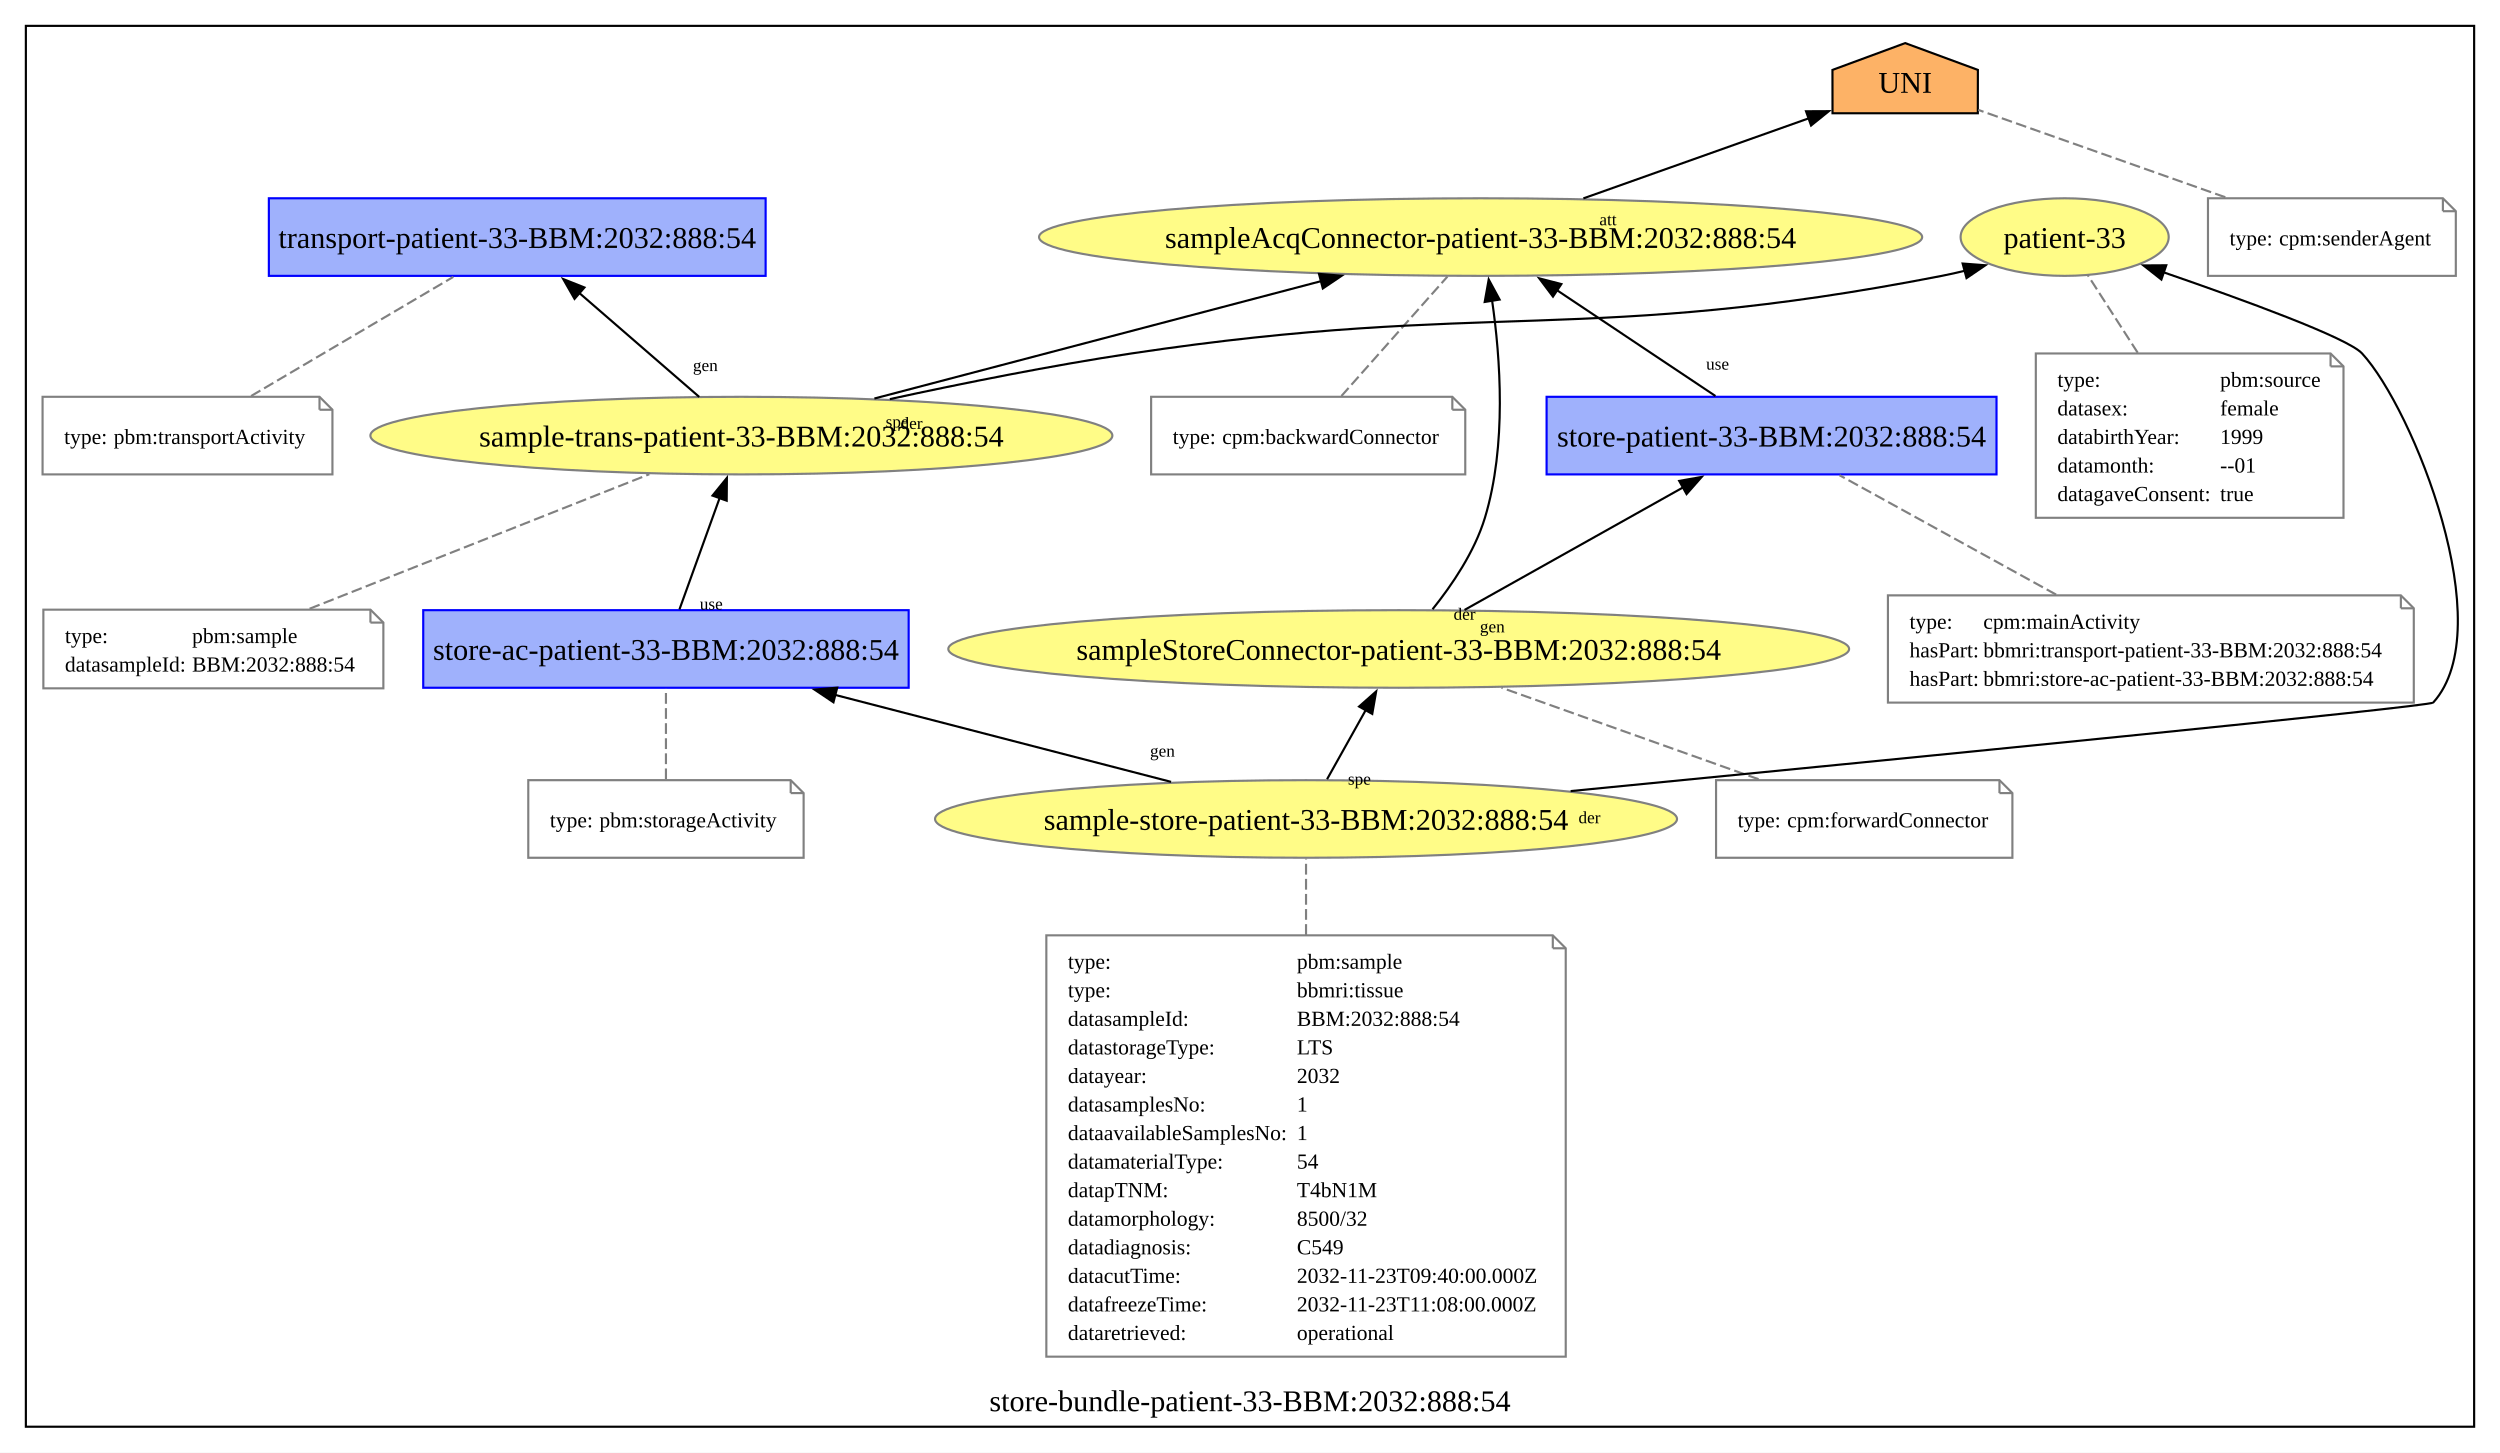
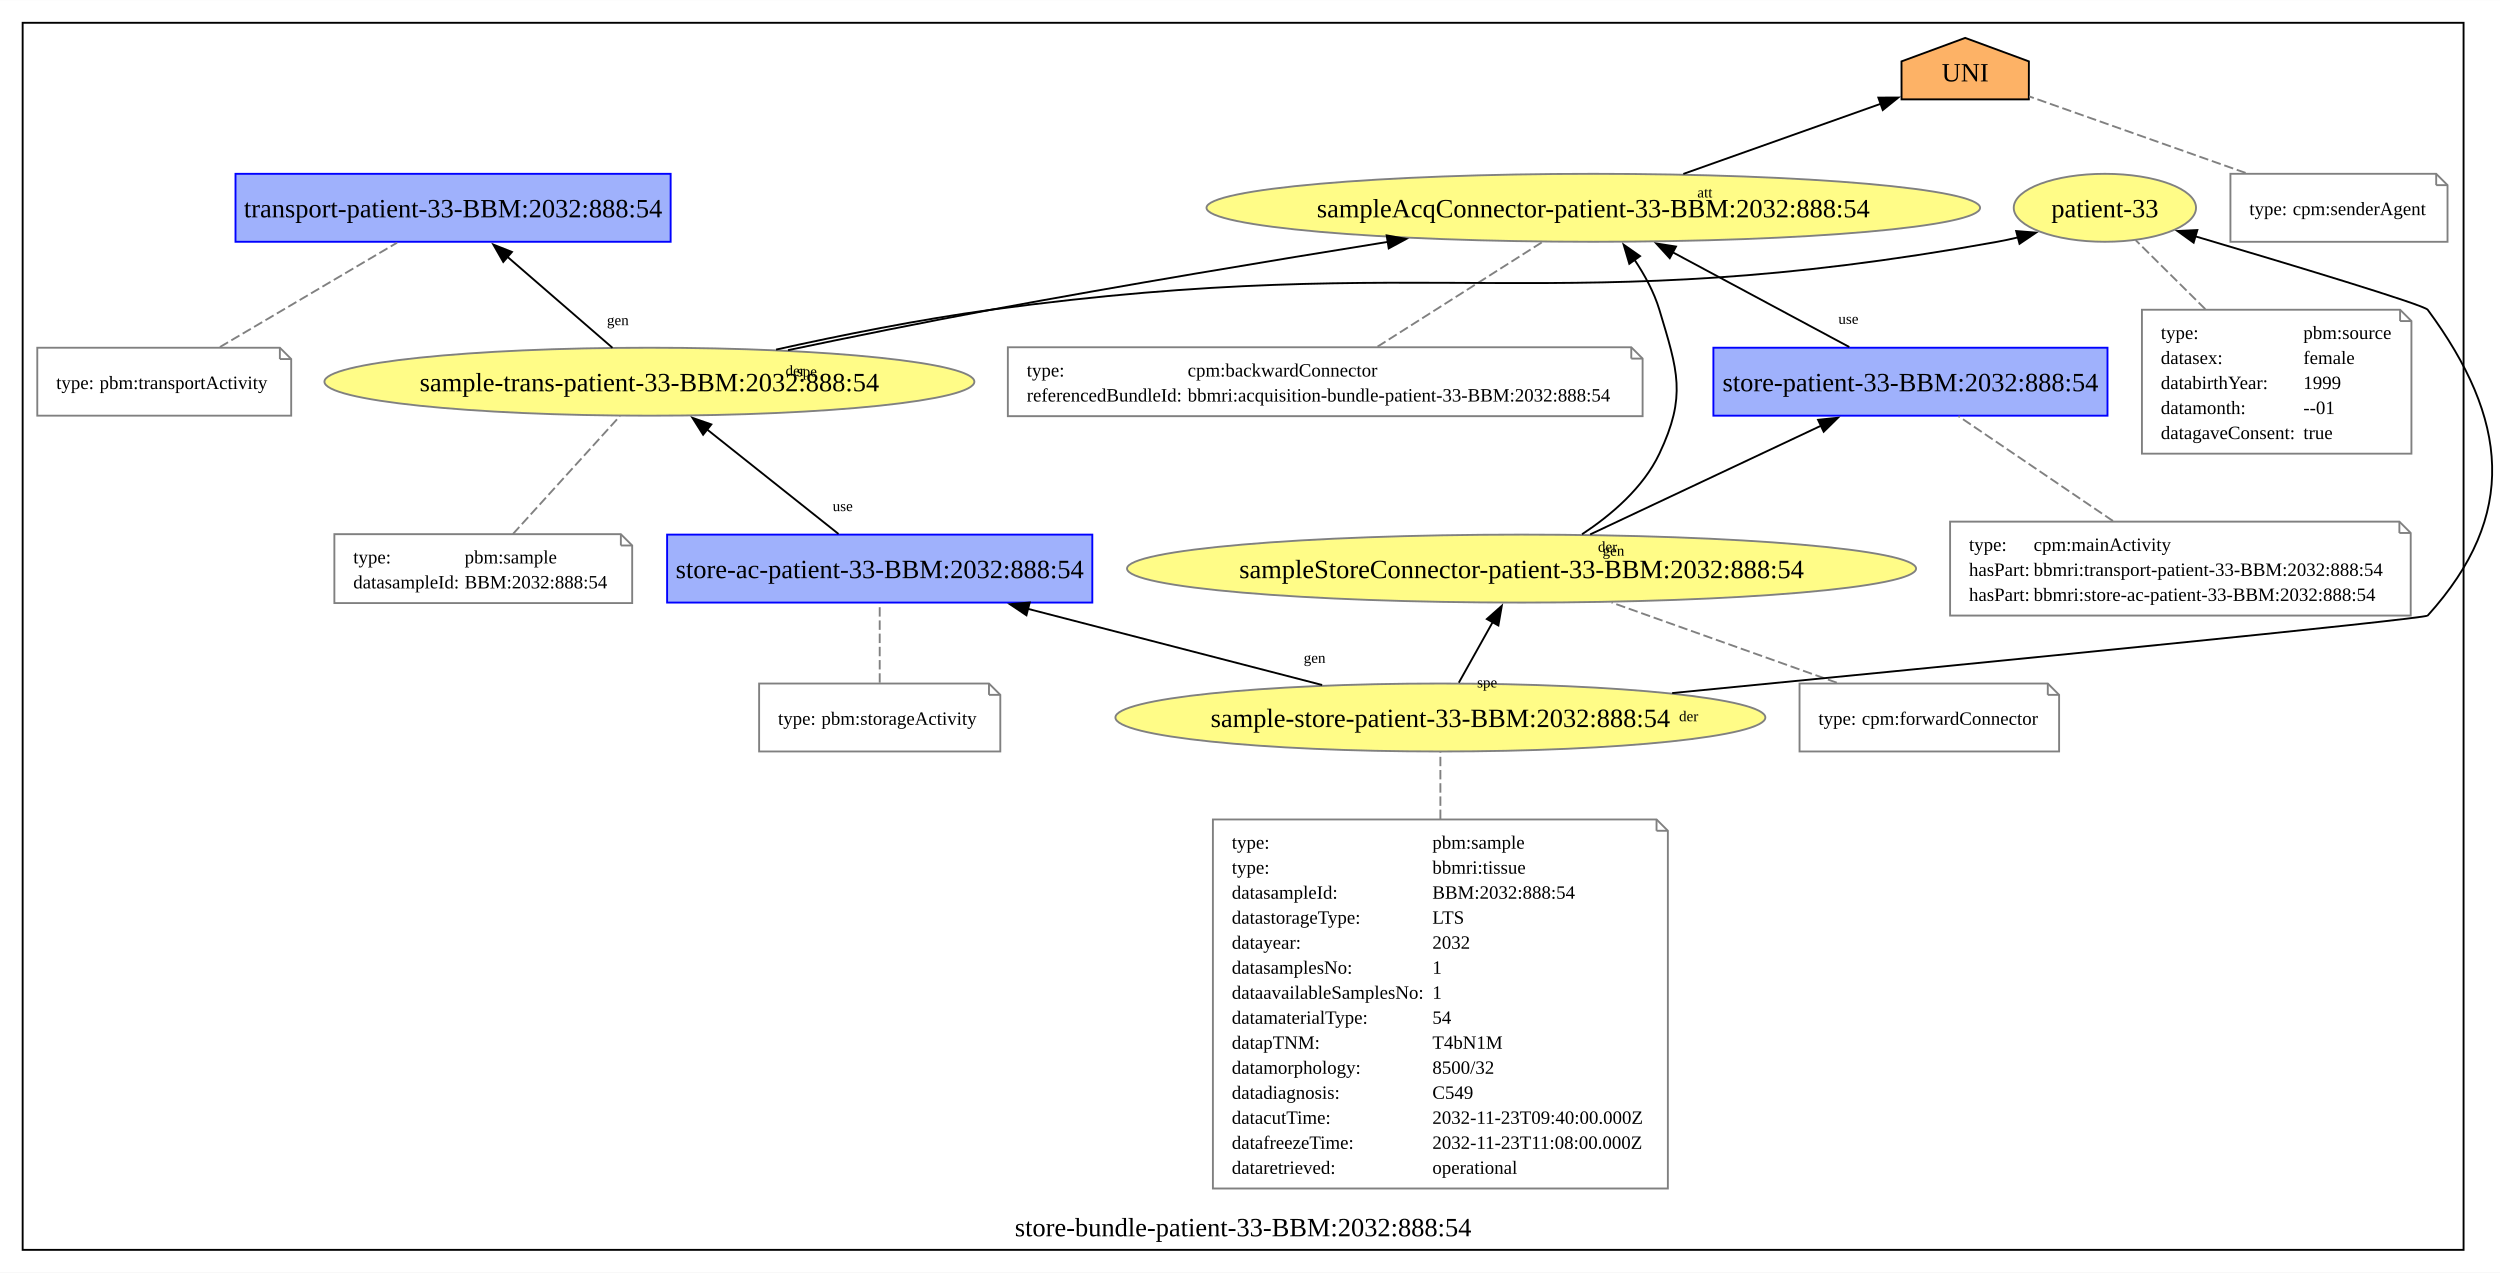
- <svg xmlns="http://www.w3.org/2000/svg" xmlns:xlink="http://www.w3.org/1999/xlink" width="1160pt" height="674pt" viewBox="0.00 0.00 1160.00 674.00">
+ <svg xmlns="http://www.w3.org/2000/svg" xmlns:xlink="http://www.w3.org/1999/xlink" width="1324pt" height="674pt" viewBox="0.00 0.00 1324.30 674.00">
  <g id="graph0" class="graph" transform="scale(1 1) rotate(0) translate(4 670)">
-     <polygon fill="white" stroke="none" points="-4,4 -4,-670 1156,-670 1156,4 -4,4" />
+     <polygon fill="white" stroke="none" points="-4,4 -4,-670 1320.3,-670 1320.3,4 -4,4" />
    <g id="clust1" class="cluster">
      <g id="a_clust1">
        <a xlink:href="http://www.bbmri.cz/schemas/biobank/datastore-bundle-patient-33-BBM:2032:888:54" xlink:title="store-bundle-patient-33-BBM:2032:888:54">
-           <polygon fill="none" stroke="black" points="8,-8 8,-658 1144,-658 1144,-8 8,-8" />
-           <text text-anchor="middle" x="576" y="-15.2" font-family="Times New Roman,serif" font-size="14.00">store-bundle-patient-33-BBM:2032:888:54</text>
+           <polygon fill="none" stroke="black" points="8,-8 8,-658 1301,-658 1301,-8 8,-8" />
+           <text text-anchor="middle" x="654.5" y="-15.2" font-family="Times New Roman,serif" font-size="14.00">store-bundle-patient-33-BBM:2032:888:54</text>
        </a>
      </g>
    </g>
    <g id="node1" class="node">
      <g id="a_node1">
        <a xlink:href="http://www.bbmri.cz/schemas/biobank/datastore-patient-33-BBM:2032:888:54" xlink:title="store-patient-33-BBM:2032:888:54">
-           <polygon fill="#9fb1fc" stroke="#0000ff" points="922.38,-485.88 713.62,-485.88 713.62,-449.88 922.38,-449.88 922.38,-485.88" />
-           <text text-anchor="middle" x="818" y="-462.82" font-family="Times New Roman,serif" font-size="14.00">store-patient-33-BBM:2032:888:54</text>
+           <polygon fill="#9fb1fc" stroke="#0000ff" points="1112.38,-485.88 903.62,-485.88 903.62,-449.88 1112.38,-449.88 1112.38,-485.88" />
+           <text text-anchor="middle" x="1008" y="-462.82" font-family="Times New Roman,serif" font-size="14.00">store-patient-33-BBM:2032:888:54</text>
        </a>
      </g>
    </g>
    <g id="node7" class="node">
      <g id="a_node7">
        <a xlink:href="http://www.bbmri.cz/schemas/biobank/datasampleAcqConnector-patient-33-BBM:2032:888:54" xlink:title="sampleAcqConnector-patient-33-BBM:2032:888:54">
-           <ellipse fill="#fffc87" stroke="#808080" cx="683" cy="-560" rx="204.89" ry="18" />
-           <text text-anchor="middle" x="683" y="-554.95" font-family="Times New Roman,serif" font-size="14.00">sampleAcqConnector-patient-33-BBM:2032:888:54</text>
+           <ellipse fill="#fffc87" stroke="#808080" cx="840" cy="-560" rx="204.89" ry="18" />
+           <text text-anchor="middle" x="840" y="-554.95" font-family="Times New Roman,serif" font-size="14.00">
+         sampleAcqConnector-patient-33-BBM:2032:888:54
+     </text>
        </a>
      </g>
    </g>
    <g id="edge10" class="edge">
-       <path fill="none" stroke="black" d="M791.97,-486.25C771.05,-500.22 741.46,-519.97 718.39,-535.37" />
-       <polygon fill="black" stroke="black" points="716.58,-532.37 710.21,-540.84 720.47,-538.19 716.58,-532.37" />
-       <text text-anchor="middle" x="792.95" y="-498.5" font-family="Times New Roman,serif" font-size="8.00">use</text>
+       <path fill="none" stroke="black" d="M975.61,-486.25C948.91,-500.57 910.86,-520.99 881.86,-536.55" />
+       <polygon fill="black" stroke="black" points="880.5,-533.3 873.34,-541.11 883.81,-539.47 880.5,-533.3" />
+       <text text-anchor="middle" x="975.14" y="-498.52" font-family="Times New Roman,serif" font-size="8.00">use</text>
    </g>
    <g id="node2" class="node">
-       <polygon fill="none" stroke="gray" points="1110,-393.75 872,-393.75 872,-344 1116,-344 1116,-387.75 1110,-393.75" />
-       <polyline fill="none" stroke="gray" points="1110,-393.75 1110,-387.75" />
-       <polyline fill="none" stroke="gray" points="1116,-387.75 1110,-387.75" />
-       <text text-anchor="start" x="882" y="-378.25" font-family="Times New Roman,serif" font-size="10.00">type:</text>
-       <text text-anchor="start" x="916.25" y="-378.25" font-family="Times New Roman,serif" font-size="10.00">cpm:mainActivity</text>
-       <text text-anchor="start" x="882" y="-365" font-family="Times New Roman,serif" font-size="10.00">hasPart:</text>
-       <text text-anchor="start" x="916.25" y="-365" font-family="Times New Roman,serif" font-size="10.00">bbmri:transport-patient-33-BBM:2032:888:54</text>
-       <text text-anchor="start" x="882" y="-351.75" font-family="Times New Roman,serif" font-size="10.00">hasPart:</text>
-       <text text-anchor="start" x="916.25" y="-351.75" font-family="Times New Roman,serif" font-size="10.00">bbmri:store-ac-patient-33-BBM:2032:888:54</text>
+       <polygon fill="none" stroke="gray" points="1267,-393.75 1029,-393.75 1029,-344 1273,-344 1273,-387.75 1267,-393.75" />
+       <polyline fill="none" stroke="gray" points="1267,-393.75 1267,-387.75" />
+       <polyline fill="none" stroke="gray" points="1273,-387.75 1267,-387.75" />
+       <text text-anchor="start" x="1039" y="-378.25" font-family="Times New Roman,serif" font-size="10.00">type:</text>
+       <text text-anchor="start" x="1073.25" y="-378.25" font-family="Times New Roman,serif" font-size="10.00">
+         cpm:mainActivity
+     </text>
+       <text text-anchor="start" x="1039" y="-365" font-family="Times New Roman,serif" font-size="10.00">hasPart:</text>
+       <text text-anchor="start" x="1073.25" y="-365" font-family="Times New Roman,serif" font-size="10.00">bbmri:transport-patient-33-BBM:2032:888:54</text>
+       <text text-anchor="start" x="1039" y="-351.75" font-family="Times New Roman,serif" font-size="10.00">hasPart:</text>
+       <text text-anchor="start" x="1073.25" y="-351.75" font-family="Times New Roman,serif" font-size="10.00">bbmri:store-ac-patient-33-BBM:2032:888:54</text>
    </g>
    <g id="edge1" class="edge">
-       <path fill="none" stroke="gray" stroke-dasharray="5,2" d="M950.04,-394.1C918.78,-411.33 877.54,-434.06 849.52,-449.5" />
+       <path fill="none" stroke="gray" stroke-dasharray="5,2" d="M1115.28,-394.1C1089.8,-411.39 1056.16,-434.21 1033.39,-449.65" />
    </g>
    <g id="node3" class="node">
      <g id="a_node3">
        <a xlink:href="http://www.bbmri.cz/schemas/biobank/datatransport-patient-33-BBM:2032:888:54" xlink:title="transport-patient-33-BBM:2032:888:54">
          <polygon fill="#9fb1fc" stroke="#0000ff" points="351.25,-578 120.75,-578 120.75,-542 351.25,-542 351.25,-578" />
          <text text-anchor="middle" x="236" y="-554.95" font-family="Times New Roman,serif" font-size="14.00">transport-patient-33-BBM:2032:888:54</text>
        </a>
      </g>
    </g>
    <g id="node4" class="node">
      <polygon fill="none" stroke="gray" points="144.25,-485.88 15.75,-485.88 15.75,-449.88 150.25,-449.88 150.25,-479.88 144.25,-485.88" />
      <polyline fill="none" stroke="gray" points="144.25,-485.88 144.25,-479.88" />
      <polyline fill="none" stroke="gray" points="150.25,-479.88 144.25,-479.88" />
      <text text-anchor="start" x="25.75" y="-464" font-family="Times New Roman,serif" font-size="10.00">type:</text>
      <text text-anchor="start" x="48.75" y="-464" font-family="Times New Roman,serif" font-size="10.00">pbm:transportActivity</text>
    </g>
    <g id="edge2" class="edge">
      <path fill="none" stroke="gray" stroke-dasharray="5,2" d="M112.5,-486.25C139.51,-502.16 179.27,-525.58 206.33,-541.52" />
    </g>
    <g id="node5" class="node">
      <g id="a_node5">
        <a xlink:href="http://www.bbmri.cz/schemas/biobank/datastore-ac-patient-33-BBM:2032:888:54" xlink:title="store-ac-patient-33-BBM:2032:888:54">
-           <polygon fill="#9fb1fc" stroke="#0000ff" points="417.62,-386.88 192.38,-386.88 192.38,-350.88 417.62,-350.88 417.62,-386.88" />
-           <text text-anchor="middle" x="305" y="-363.82" font-family="Times New Roman,serif" font-size="14.00">store-ac-patient-33-BBM:2032:888:54</text>
+           <polygon fill="#9fb1fc" stroke="#0000ff" points="574.62,-386.88 349.38,-386.88 349.38,-350.88 574.62,-350.88 574.62,-386.88" />
+           <text text-anchor="middle" x="462" y="-363.82" font-family="Times New Roman,serif" font-size="14.00">store-ac-patient-33-BBM:2032:888:54</text>
        </a>
      </g>
    </g>
    <g id="node11" class="node">
      <g id="a_node11">
        <a xlink:href="http://www.bbmri.cz/schemas/biobank/datasample-trans-patient-33-BBM:2032:888:54" xlink:title="sample-trans-patient-33-BBM:2032:888:54">
          <ellipse fill="#fffc87" stroke="#808080" cx="340" cy="-467.88" rx="172.14" ry="18" />
          <text text-anchor="middle" x="340" y="-462.82" font-family="Times New Roman,serif" font-size="14.00">sample-trans-patient-33-BBM:2032:888:54</text>
        </a>
      </g>
    </g>
    <g id="edge16" class="edge">
-       <path fill="none" stroke="black" d="M311.26,-387.22C316.43,-401.56 323.89,-422.21 329.9,-438.9" />
-       <polygon fill="black" stroke="black" points="326.6,-440.04 333.28,-448.26 333.18,-437.67 326.6,-440.04" />
-       <text text-anchor="middle" x="326.02" y="-387.14" font-family="Times New Roman,serif" font-size="8.00">use</text>
+       <path fill="none" stroke="black" d="M440.19,-387.22C420.76,-402.67 392.13,-425.43 370.44,-442.67" />
+       <polygon fill="black" stroke="black" points="368.46,-439.78 362.81,-448.74 372.81,-445.26 368.46,-439.78" />
+       <text text-anchor="middle" x="442.4" y="-399.33" font-family="Times New Roman,serif" font-size="8.00">use</text>
    </g>
    <g id="node6" class="node">
-       <polygon fill="none" stroke="gray" points="362.88,-308 241.12,-308 241.12,-272 368.88,-272 368.88,-302 362.88,-308" />
-       <polyline fill="none" stroke="gray" points="362.88,-308 362.88,-302" />
-       <polyline fill="none" stroke="gray" points="368.88,-302 362.88,-302" />
-       <text text-anchor="start" x="251.12" y="-286.12" font-family="Times New Roman,serif" font-size="10.00">type:</text>
-       <text text-anchor="start" x="274.12" y="-286.12" font-family="Times New Roman,serif" font-size="10.00">pbm:storageActivity</text>
+       <polygon fill="none" stroke="gray" points="519.88,-308 398.12,-308 398.12,-272 525.88,-272 525.88,-302 519.88,-308" />
+       <polyline fill="none" stroke="gray" points="519.88,-308 519.88,-302" />
+       <polyline fill="none" stroke="gray" points="525.88,-302 519.88,-302" />
+       <text text-anchor="start" x="408.12" y="-286.12" font-family="Times New Roman,serif" font-size="10.00">type:</text>
+       <text text-anchor="start" x="431.12" y="-286.12" font-family="Times New Roman,serif" font-size="10.00">
+         pbm:storageActivity
+     </text>
    </g>
    <g id="edge3" class="edge">
-       <path fill="none" stroke="gray" stroke-dasharray="5,2" d="M305,-308.44C305,-321.03 305,-337.93 305,-350.5" />
+       <path fill="none" stroke="gray" stroke-dasharray="5,2" d="M462,-308.44C462,-321.03 462,-337.93 462,-350.5" />
    </g>
    <g id="node17" class="node">
      <g id="a_node17">
        <a xlink:href="http://www.bbmri.cz/schemas/biobank/dataUNI" xlink:title="UNI">
-           <polygon fill="#fdb266" stroke="black" points="913.74,-637.56 880,-650 846.26,-637.56 846.29,-617.44 913.71,-617.44 913.74,-637.56" />
-           <text text-anchor="middle" x="880" y="-626.95" font-family="Times New Roman,serif" font-size="14.00">UNI</text>
+           <polygon fill="#fdb266" stroke="black" points="1070.74,-637.56 1037,-650 1003.26,-637.56 1003.29,-617.44 1070.71,-617.44 1070.74,-637.56" />
+           <text text-anchor="middle" x="1037" y="-626.95" font-family="Times New Roman,serif" font-size="14.00">UNI</text>
        </a>
      </g>
    </g>
    <g id="edge12" class="edge">
-       <path fill="none" stroke="black" d="M730.69,-577.95C762.57,-589.27 804.23,-604.08 835.45,-615.17" />
-       <polygon fill="black" stroke="black" points="834,-618.37 844.59,-618.42 836.34,-611.77 834,-618.37" />
-       <text text-anchor="middle" x="742.1" y="-565.49" font-family="Times New Roman,serif" font-size="8.00">att</text>
+       <path fill="none" stroke="black" d="M887.69,-577.95C919.57,-589.27 961.23,-604.08 992.45,-615.17" />
+       <polygon fill="black" stroke="black" points="991,-618.37 1001.59,-618.42 993.34,-611.77 991,-618.37" />
+       <text text-anchor="middle" x="899.1" y="-565.49" font-family="Times New Roman,serif" font-size="8.00">att</text>
    </g>
    <g id="node8" class="node">
-       <polygon fill="none" stroke="gray" points="669.88,-485.88 530.12,-485.88 530.12,-449.88 675.88,-449.88 675.88,-479.88 669.88,-485.88" />
-       <polyline fill="none" stroke="gray" points="669.88,-485.88 669.88,-479.88" />
-       <polyline fill="none" stroke="gray" points="675.88,-479.88 669.88,-479.88" />
-       <text text-anchor="start" x="540.12" y="-464" font-family="Times New Roman,serif" font-size="10.00">type:</text>
-       <text text-anchor="start" x="563.12" y="-464" font-family="Times New Roman,serif" font-size="10.00">cpm:backwardConnector</text>
+       <polygon fill="none" stroke="gray" points="860.12,-486.12 529.88,-486.12 529.88,-449.62 866.12,-449.62 866.12,-480.12 860.12,-486.12" />
+       <polyline fill="none" stroke="gray" points="860.12,-486.12 860.12,-480.12" />
+       <polyline fill="none" stroke="gray" points="866.12,-480.12 860.12,-480.12" />
+       <text text-anchor="start" x="539.88" y="-470.62" font-family="Times New Roman,serif" font-size="10.00">type:</text>
+       <text text-anchor="start" x="625.12" y="-470.62" font-family="Times New Roman,serif" font-size="10.00">
+         cpm:backwardConnector
+     </text>
+       <text text-anchor="start" x="539.88" y="-457.38" font-family="Times New Roman,serif" font-size="10.00">
+         referencedBundleId:
+     </text>
+       <text text-anchor="start" x="625.12" y="-457.38" font-family="Times New Roman,serif" font-size="10.00">
+         bbmri:acquisition-bundle-patient-33-BBM:2032:888:54
+     </text>
    </g>
    <g id="edge4" class="edge">
-       <path fill="none" stroke="gray" stroke-dasharray="5,2" d="M618.42,-486.25C632.59,-502.21 653.47,-525.73 667.62,-541.68" />
+       <path fill="none" stroke="gray" stroke-dasharray="5,2" d="M725.72,-486.47C750.9,-502.45 787.83,-525.89 812.84,-541.76" />
    </g>
    <g id="node9" class="node">
      <g id="a_node9">
        <a xlink:href="http://www.bbmri.cz/schemas/biobank/datasampleStoreConnector-patient-33-BBM:2032:888:54" xlink:title="sampleStoreConnector-patient-33-BBM:2032:888:54">
-           <ellipse fill="#fffc87" stroke="#808080" cx="645" cy="-368.88" rx="208.99" ry="18" />
-           <text text-anchor="middle" x="645" y="-363.82" font-family="Times New Roman,serif" font-size="14.00">sampleStoreConnector-patient-33-BBM:2032:888:54</text>
+           <ellipse fill="#fffc87" stroke="#808080" cx="802" cy="-368.88" rx="208.99" ry="18" />
+           <text text-anchor="middle" x="802" y="-363.82" font-family="Times New Roman,serif" font-size="14.00">
+         sampleStoreConnector-patient-33-BBM:2032:888:54
+     </text>
        </a>
      </g>
    </g>
    <g id="edge11" class="edge">
-       <path fill="none" stroke="black" d="M675.53,-386.99C703.8,-402.85 746.05,-426.54 777.21,-444" />
-       <polygon fill="black" stroke="black" points="775.15,-446.86 785.58,-448.7 778.57,-440.75 775.15,-446.86" />
-       <text text-anchor="middle" x="688.43" y="-376.61" font-family="Times New Roman,serif" font-size="8.00">gen</text>
+       <path fill="none" stroke="black" d="M838.35,-386.99C872.46,-403.05 923.64,-427.15 960.86,-444.68" />
+       <polygon fill="black" stroke="black" points="959.06,-447.7 969.6,-448.79 962.04,-441.37 959.06,-447.7" />
+       <text text-anchor="middle" x="850.67" y="-375.71" font-family="Times New Roman,serif" font-size="8.00">gen</text>
    </g>
    <g id="edge13" class="edge">
-       <path fill="none" stroke="black" d="M660.69,-387.29C669.73,-398.53 680.21,-413.96 685,-429.75 695.17,-463.27 692.19,-503.97 688.32,-530.63" />
-       <polygon fill="black" stroke="black" points="684.9,-529.89 686.76,-540.32 691.81,-531 684.9,-529.89" />
-       <text text-anchor="middle" x="675.54" y="-382.44" font-family="Times New Roman,serif" font-size="8.00">der</text>
+       <path fill="none" stroke="black" d="M834.03,-387.06C849.47,-397.23 866.45,-411.67 875,-429.75 889.49,-460.38 884.75,-473.54 875,-506 872.2,-515.31 867.18,-524.49 861.8,-532.53" />
+       <polygon fill="black" stroke="black" points="859.08,-530.32 856.07,-540.48 864.76,-534.41 859.08,-530.32" />
+       <text text-anchor="middle" x="847.55" y="-377.82" font-family="Times New Roman,serif" font-size="8.00">der</text>
    </g>
    <g id="node10" class="node">
-       <polygon fill="none" stroke="gray" points="923.75,-308 792.25,-308 792.25,-272 929.75,-272 929.75,-302 923.75,-308" />
-       <polyline fill="none" stroke="gray" points="923.75,-308 923.75,-302" />
-       <polyline fill="none" stroke="gray" points="929.75,-302 923.75,-302" />
-       <text text-anchor="start" x="802.25" y="-286.12" font-family="Times New Roman,serif" font-size="10.00">type:</text>
-       <text text-anchor="start" x="825.25" y="-286.12" font-family="Times New Roman,serif" font-size="10.00">cpm:forwardConnector</text>
+       <polygon fill="none" stroke="gray" points="1080.75,-308 949.25,-308 949.25,-272 1086.75,-272 1086.75,-302 1080.75,-308" />
+       <polyline fill="none" stroke="gray" points="1080.75,-308 1080.75,-302" />
+       <polyline fill="none" stroke="gray" points="1086.75,-302 1080.75,-302" />
+       <text text-anchor="start" x="959.25" y="-286.12" font-family="Times New Roman,serif" font-size="10.00">type:</text>
+       <text text-anchor="start" x="982.25" y="-286.12" font-family="Times New Roman,serif" font-size="10.00">
+         cpm:forwardConnector
+     </text>
    </g>
    <g id="edge5" class="edge">
-       <path fill="none" stroke="gray" stroke-dasharray="5,2" d="M811.99,-308.44C776.26,-321.16 728.12,-338.29 692.71,-350.9" />
+       <path fill="none" stroke="gray" stroke-dasharray="5,2" d="M968.99,-308.44C933.26,-321.16 885.12,-338.29 849.71,-350.9" />
    </g>
    <g id="edge15" class="edge">
      <path fill="none" stroke="black" d="M320.44,-485.83C304.66,-499.5 282.25,-518.92 264.48,-534.32" />
      <polygon fill="black" stroke="black" points="262.59,-531.32 257.33,-540.52 267.18,-536.61 262.59,-531.32" />
      <text text-anchor="middle" x="323.28" y="-497.83" font-family="Times New Roman,serif" font-size="8.00">gen</text>
    </g>
    <g id="edge14" class="edge">
-       <path fill="none" stroke="black" d="M401.72,-485.09C459.94,-500.39 547.29,-523.34 609.18,-539.6" />
-       <polygon fill="black" stroke="black" points="608.01,-542.92 618.57,-542.07 609.79,-536.15 608.01,-542.92" />
-       <text text-anchor="middle" x="412.27" y="-471.71" font-family="Times New Roman,serif" font-size="8.00">spe</text>
+       <path fill="none" stroke="black" d="M413.41,-484.59C446.27,-491.45 485.52,-499.42 521,-506 590.76,-518.95 669.39,-532.03 731.13,-541.95" />
+       <polygon fill="black" stroke="black" points="730.53,-545.4 740.96,-543.53 731.64,-538.49 730.53,-545.4" />
+       <text text-anchor="middle" x="423.4" y="-470.67" font-family="Times New Roman,serif" font-size="8.00">spe</text>
    </g>
    <g id="node15" class="node">
      <g id="a_node15">
        <a xlink:href="http://www.bbmri.cz/schemas/biobank/datapatient-33" xlink:title="patient-33">
-           <ellipse fill="#fffc87" stroke="#808080" cx="954" cy="-560" rx="48.28" ry="18" />
-           <text text-anchor="middle" x="954" y="-554.95" font-family="Times New Roman,serif" font-size="14.00">patient-33</text>
+           <ellipse fill="#fffc87" stroke="#808080" cx="1111" cy="-560" rx="48.28" ry="18" />
+           <text text-anchor="middle" x="1111" y="-554.95" font-family="Times New Roman,serif" font-size="14.00">
+         patient-33
+     </text>
        </a>
      </g>
    </g>
    <g id="edge19" class="edge">
-       <path fill="none" stroke="black" d="M408.88,-484.81C442.54,-492.13 483.73,-500.41 521,-506 687.02,-530.9 732.23,-509.86 897,-542 900.55,-542.69 904.19,-543.51 907.84,-544.41" />
-       <polygon fill="black" stroke="black" points="906.66,-547.72 917.23,-546.92 908.47,-540.96 906.66,-547.72" />
-       <text text-anchor="middle" x="418.95" y="-470.96" font-family="Times New Roman,serif" font-size="8.00">der</text>
+       <path fill="none" stroke="black" d="M407.1,-484.89C441.05,-492.41 483.02,-500.85 521,-506 756.27,-537.93 820.35,-499.81 1054,-542 1057.61,-542.65 1061.31,-543.45 1065.01,-544.34" />
+       <polygon fill="black" stroke="black" points="1064,-547.69 1074.56,-546.85 1065.78,-540.92 1064,-547.69" />
+       <text text-anchor="middle" x="417.21" y="-471.08" font-family="Times New Roman,serif" font-size="8.00">der</text>
    </g>
    <g id="node12" class="node">
-       <polygon fill="none" stroke="gray" points="167.88,-387.12 16.12,-387.12 16.12,-350.62 173.88,-350.62 173.88,-381.12 167.88,-387.12" />
-       <polyline fill="none" stroke="gray" points="167.88,-387.12 167.88,-381.12" />
-       <polyline fill="none" stroke="gray" points="173.88,-381.12 167.88,-381.12" />
-       <text text-anchor="start" x="26.12" y="-371.62" font-family="Times New Roman,serif" font-size="10.00">type:</text>
-       <text text-anchor="start" x="85.12" y="-371.62" font-family="Times New Roman,serif" font-size="10.00">pbm:sample</text>
-       <text text-anchor="start" x="26.12" y="-358.38" font-family="Times New Roman,serif" font-size="10.00">datasampleId:</text>
-       <text text-anchor="start" x="85.12" y="-358.38" font-family="Times New Roman,serif" font-size="10.00">BBM:2032:888:54</text>
+       <polygon fill="none" stroke="gray" points="324.88,-387.12 173.12,-387.12 173.12,-350.62 330.88,-350.62 330.88,-381.12 324.88,-387.12" />
+       <polyline fill="none" stroke="gray" points="324.88,-387.12 324.88,-381.12" />
+       <polyline fill="none" stroke="gray" points="330.88,-381.12 324.88,-381.12" />
+       <text text-anchor="start" x="183.12" y="-371.62" font-family="Times New Roman,serif" font-size="10.00">type:</text>
+       <text text-anchor="start" x="242.12" y="-371.62" font-family="Times New Roman,serif" font-size="10.00">pbm:sample
+     </text>
+       <text text-anchor="start" x="183.12" y="-358.38" font-family="Times New Roman,serif" font-size="10.00">
+         datasampleId:
+     </text>
+       <text text-anchor="start" x="242.12" y="-358.38" font-family="Times New Roman,serif" font-size="10.00">
+         BBM:2032:888:54
+     </text>
    </g>
    <g id="edge6" class="edge">
-       <path fill="none" stroke="gray" stroke-dasharray="5,2" d="M139.65,-387.55C184.51,-405.31 253.14,-432.49 297.3,-449.97" />
+       <path fill="none" stroke="gray" stroke-dasharray="5,2" d="M267.73,-387.22C283.75,-404.87 308.44,-432.08 324.4,-449.68" />
    </g>
    <g id="node13" class="node">
      <g id="a_node13">
        <a xlink:href="http://www.bbmri.cz/schemas/biobank/datasample-store-patient-33-BBM:2032:888:54" xlink:title="sample-store-patient-33-BBM:2032:888:54">
-           <ellipse fill="#fffc87" stroke="#808080" cx="602" cy="-290" rx="172.14" ry="18" />
-           <text text-anchor="middle" x="602" y="-284.95" font-family="Times New Roman,serif" font-size="14.00">sample-store-patient-33-BBM:2032:888:54</text>
+           <ellipse fill="#fffc87" stroke="#808080" cx="759" cy="-290" rx="172.14" ry="18" />
+           <text text-anchor="middle" x="759" y="-284.95" font-family="Times New Roman,serif" font-size="14.00">sample-store-patient-33-BBM:2032:888:54</text>
        </a>
      </g>
    </g>
    <g id="edge17" class="edge">
-       <path fill="none" stroke="black" d="M539.38,-307.21C493.98,-318.96 432.28,-334.93 383.58,-347.54" />
-       <polygon fill="black" stroke="black" points="382.72,-344.14 373.91,-350.04 384.47,-350.92 382.72,-344.14" />
-       <text text-anchor="middle" x="535.37" y="-318.94" font-family="Times New Roman,serif" font-size="8.00">gen</text>
+       <path fill="none" stroke="black" d="M696.38,-307.21C650.98,-318.96 589.28,-334.93 540.58,-347.54" />
+       <polygon fill="black" stroke="black" points="539.72,-344.14 530.91,-350.04 541.47,-350.92 539.72,-344.14" />
+       <text text-anchor="middle" x="692.37" y="-318.94" font-family="Times New Roman,serif" font-size="8.00">gen</text>
    </g>
    <g id="edge18" class="edge">
-       <path fill="none" stroke="black" d="M611.76,-308.44C617.09,-317.98 623.81,-330 629.82,-340.73" />
-       <polygon fill="black" stroke="black" points="626.61,-342.16 634.54,-349.18 632.72,-338.74 626.61,-342.16" />
-       <text text-anchor="middle" x="626.76" y="-305.92" font-family="Times New Roman,serif" font-size="8.00">spe</text>
+       <path fill="none" stroke="black" d="M768.76,-308.44C774.09,-317.98 780.81,-330 786.82,-340.73" />
+       <polygon fill="black" stroke="black" points="783.61,-342.16 791.54,-349.18 789.72,-338.74 783.61,-342.16" />
+       <text text-anchor="middle" x="783.76" y="-305.92" font-family="Times New Roman,serif" font-size="8.00">spe</text>
    </g>
    <g id="edge20" class="edge">
-       <path fill="none" stroke="black" d="M724.78,-302.94C878.85,-317.99 1123.32,-342.15 1125,-344 1156.42,-378.77 1115.66,-480.35 1092,-506 1085.35,-513.21 1037.41,-530.72 999.88,-543.65" />
-       <polygon fill="black" stroke="black" points="998.88,-540.29 990.55,-546.84 1001.15,-546.91 998.88,-540.29" />
-       <text text-anchor="middle" x="733.51" y="-288.02" font-family="Times New Roman,serif" font-size="8.00">der</text>
+       <path fill="none" stroke="black" d="M881.78,-302.94C1035.85,-317.99 1280.32,-342.15 1282,-344 1330.28,-397.42 1324.72,-448.04 1282,-506 1280.09,-508.6 1208.8,-530.1 1158.88,-544.9" />
+       <polygon fill="black" stroke="black" points="1158.01,-541.51 1149.41,-547.71 1159.99,-548.22 1158.01,-541.51" />
+       <text text-anchor="middle" x="890.51" y="-288.02" font-family="Times New Roman,serif" font-size="8.00">der</text>
    </g>
    <g id="node14" class="node">
-       <polygon fill="none" stroke="gray" points="716.5,-236 481.5,-236 481.5,-40.5 722.5,-40.5 722.5,-230 716.5,-236" />
-       <polyline fill="none" stroke="gray" points="716.5,-236 716.5,-230" />
-       <polyline fill="none" stroke="gray" points="722.5,-230 716.5,-230" />
-       <text text-anchor="start" x="491.5" y="-220.5" font-family="Times New Roman,serif" font-size="10.00">type:</text>
-       <text text-anchor="start" x="597.75" y="-220.5" font-family="Times New Roman,serif" font-size="10.00">pbm:sample</text>
-       <text text-anchor="start" x="491.5" y="-207.25" font-family="Times New Roman,serif" font-size="10.00">type:</text>
-       <text text-anchor="start" x="597.75" y="-207.25" font-family="Times New Roman,serif" font-size="10.00">bbmri:tissue</text>
-       <text text-anchor="start" x="491.5" y="-194" font-family="Times New Roman,serif" font-size="10.00">datasampleId:</text>
-       <text text-anchor="start" x="597.75" y="-194" font-family="Times New Roman,serif" font-size="10.00">BBM:2032:888:54</text>
-       <text text-anchor="start" x="491.5" y="-180.75" font-family="Times New Roman,serif" font-size="10.00">datastorageType:</text>
-       <text text-anchor="start" x="597.75" y="-180.75" font-family="Times New Roman,serif" font-size="10.00">LTS</text>
-       <text text-anchor="start" x="491.5" y="-167.5" font-family="Times New Roman,serif" font-size="10.00">datayear:</text>
-       <text text-anchor="start" x="597.75" y="-167.5" font-family="Times New Roman,serif" font-size="10.00">2032</text>
-       <text text-anchor="start" x="491.5" y="-154.25" font-family="Times New Roman,serif" font-size="10.00">datasamplesNo:</text>
-       <text text-anchor="start" x="597.75" y="-154.25" font-family="Times New Roman,serif" font-size="10.00">1</text>
-       <text text-anchor="start" x="491.5" y="-141" font-family="Times New Roman,serif" font-size="10.00">dataavailableSamplesNo:</text>
-       <text text-anchor="start" x="597.75" y="-141" font-family="Times New Roman,serif" font-size="10.00">1</text>
-       <text text-anchor="start" x="491.5" y="-127.75" font-family="Times New Roman,serif" font-size="10.00">datamaterialType:</text>
-       <text text-anchor="start" x="597.75" y="-127.75" font-family="Times New Roman,serif" font-size="10.00">54</text>
-       <text text-anchor="start" x="491.5" y="-114.5" font-family="Times New Roman,serif" font-size="10.00">datapTNM:</text>
-       <text text-anchor="start" x="597.75" y="-114.5" font-family="Times New Roman,serif" font-size="10.00">T4bN1M</text>
-       <text text-anchor="start" x="491.5" y="-101.25" font-family="Times New Roman,serif" font-size="10.00">datamorphology:</text>
-       <text text-anchor="start" x="597.75" y="-101.25" font-family="Times New Roman,serif" font-size="10.00">8500/32</text>
-       <text text-anchor="start" x="491.5" y="-88" font-family="Times New Roman,serif" font-size="10.00">datadiagnosis:</text>
-       <text text-anchor="start" x="597.75" y="-88" font-family="Times New Roman,serif" font-size="10.00">C549</text>
-       <text text-anchor="start" x="491.5" y="-74.75" font-family="Times New Roman,serif" font-size="10.00">datacutTime:</text>
-       <text text-anchor="start" x="597.75" y="-74.75" font-family="Times New Roman,serif" font-size="10.00">2032-11-23T09:40:00.000Z</text>
-       <text text-anchor="start" x="491.5" y="-61.5" font-family="Times New Roman,serif" font-size="10.00">datafreezeTime:</text>
-       <text text-anchor="start" x="597.75" y="-61.5" font-family="Times New Roman,serif" font-size="10.00">2032-11-23T11:08:00.000Z</text>
-       <text text-anchor="start" x="491.5" y="-48.25" font-family="Times New Roman,serif" font-size="10.00">dataretrieved:</text>
-       <text text-anchor="start" x="597.75" y="-48.25" font-family="Times New Roman,serif" font-size="10.00">operational</text>
+       <polygon fill="none" stroke="gray" points="873.5,-236 638.5,-236 638.5,-40.5 879.5,-40.5 879.5,-230 873.5,-236" />
+       <polyline fill="none" stroke="gray" points="873.5,-236 873.5,-230" />
+       <polyline fill="none" stroke="gray" points="879.5,-230 873.5,-230" />
+       <text text-anchor="start" x="648.5" y="-220.5" font-family="Times New Roman,serif" font-size="10.00">type:</text>
+       <text text-anchor="start" x="754.75" y="-220.5" font-family="Times New Roman,serif" font-size="10.00">pbm:sample
+     </text>
+       <text text-anchor="start" x="648.5" y="-207.25" font-family="Times New Roman,serif" font-size="10.00">type:</text>
+       <text text-anchor="start" x="754.75" y="-207.25" font-family="Times New Roman,serif" font-size="10.00">
+         bbmri:tissue
+     </text>
+       <text text-anchor="start" x="648.5" y="-194" font-family="Times New Roman,serif" font-size="10.00">datasampleId:
+     </text>
+       <text text-anchor="start" x="754.75" y="-194" font-family="Times New Roman,serif" font-size="10.00">
+         BBM:2032:888:54
+     </text>
+       <text text-anchor="start" x="648.5" y="-180.75" font-family="Times New Roman,serif" font-size="10.00">
+         datastorageType:
+     </text>
+       <text text-anchor="start" x="754.75" y="-180.75" font-family="Times New Roman,serif" font-size="10.00">LTS</text>
+       <text text-anchor="start" x="648.5" y="-167.5" font-family="Times New Roman,serif" font-size="10.00">datayear:
+     </text>
+       <text text-anchor="start" x="754.75" y="-167.5" font-family="Times New Roman,serif" font-size="10.00">2032</text>
+       <text text-anchor="start" x="648.5" y="-154.25" font-family="Times New Roman,serif" font-size="10.00">
+         datasamplesNo:
+     </text>
+       <text text-anchor="start" x="754.75" y="-154.25" font-family="Times New Roman,serif" font-size="10.00">1</text>
+       <text text-anchor="start" x="648.5" y="-141" font-family="Times New Roman,serif" font-size="10.00">
+         dataavailableSamplesNo:
+     </text>
+       <text text-anchor="start" x="754.75" y="-141" font-family="Times New Roman,serif" font-size="10.00">1</text>
+       <text text-anchor="start" x="648.5" y="-127.75" font-family="Times New Roman,serif" font-size="10.00">
+         datamaterialType:
+     </text>
+       <text text-anchor="start" x="754.75" y="-127.75" font-family="Times New Roman,serif" font-size="10.00">54</text>
+       <text text-anchor="start" x="648.5" y="-114.5" font-family="Times New Roman,serif" font-size="10.00">datapTNM:
+     </text>
+       <text text-anchor="start" x="754.75" y="-114.5" font-family="Times New Roman,serif" font-size="10.00">T4bN1M</text>
+       <text text-anchor="start" x="648.5" y="-101.25" font-family="Times New Roman,serif" font-size="10.00">
+         datamorphology:
+     </text>
+       <text text-anchor="start" x="754.75" y="-101.25" font-family="Times New Roman,serif" font-size="10.00">8500/32
+     </text>
+       <text text-anchor="start" x="648.5" y="-88" font-family="Times New Roman,serif" font-size="10.00">datadiagnosis:
+     </text>
+       <text text-anchor="start" x="754.75" y="-88" font-family="Times New Roman,serif" font-size="10.00">C549</text>
+       <text text-anchor="start" x="648.5" y="-74.75" font-family="Times New Roman,serif" font-size="10.00">datacutTime:
+     </text>
+       <text text-anchor="start" x="754.75" y="-74.75" font-family="Times New Roman,serif" font-size="10.00">2032-11-23T09:40:00.000Z</text>
+       <text text-anchor="start" x="648.5" y="-61.5" font-family="Times New Roman,serif" font-size="10.00">
+         datafreezeTime:
+     </text>
+       <text text-anchor="start" x="754.75" y="-61.5" font-family="Times New Roman,serif" font-size="10.00">2032-11-23T11:08:00.000Z</text>
+       <text text-anchor="start" x="648.5" y="-48.25" font-family="Times New Roman,serif" font-size="10.00">
+         dataretrieved:
+     </text>
+       <text text-anchor="start" x="754.75" y="-48.25" font-family="Times New Roman,serif" font-size="10.00">operational
+     </text>
    </g>
    <g id="edge7" class="edge">
-       <path fill="none" stroke="gray" stroke-dasharray="5,2" d="M602,-236.2C602,-249.7 602,-262.14 602,-271.56" />
+       <path fill="none" stroke="gray" stroke-dasharray="5,2" d="M759,-236.2C759,-249.7 759,-262.14 759,-271.56" />
    </g>
    <g id="node16" class="node">
-       <polygon fill="none" stroke="gray" points="1077.38,-506 940.62,-506 940.62,-429.75 1083.38,-429.75 1083.38,-500 1077.38,-506" />
-       <polyline fill="none" stroke="gray" points="1077.38,-506 1077.38,-500" />
-       <polyline fill="none" stroke="gray" points="1083.38,-500 1077.38,-500" />
-       <text text-anchor="start" x="950.62" y="-490.5" font-family="Times New Roman,serif" font-size="10.00">type:</text>
-       <text text-anchor="start" x="1026.12" y="-490.5" font-family="Times New Roman,serif" font-size="10.00">pbm:source</text>
-       <text text-anchor="start" x="950.62" y="-477.25" font-family="Times New Roman,serif" font-size="10.00">datasex:</text>
-       <text text-anchor="start" x="1026.12" y="-477.25" font-family="Times New Roman,serif" font-size="10.00">female</text>
-       <text text-anchor="start" x="950.62" y="-464" font-family="Times New Roman,serif" font-size="10.00">databirthYear:</text>
-       <text text-anchor="start" x="1026.12" y="-464" font-family="Times New Roman,serif" font-size="10.00">1999</text>
-       <text text-anchor="start" x="950.62" y="-450.75" font-family="Times New Roman,serif" font-size="10.00">datamonth:</text>
-       <text text-anchor="start" x="1026.12" y="-450.75" font-family="Times New Roman,serif" font-size="10.00">--01</text>
-       <text text-anchor="start" x="950.62" y="-437.5" font-family="Times New Roman,serif" font-size="10.00">datagaveConsent:</text>
-       <text text-anchor="start" x="1026.12" y="-437.5" font-family="Times New Roman,serif" font-size="10.00">true</text>
+       <polygon fill="none" stroke="gray" points="1267.38,-506 1130.62,-506 1130.62,-429.75 1273.38,-429.75 1273.38,-500 1267.38,-506" />
+       <polyline fill="none" stroke="gray" points="1267.38,-506 1267.38,-500" />
+       <polyline fill="none" stroke="gray" points="1273.38,-500 1267.38,-500" />
+       <text text-anchor="start" x="1140.62" y="-490.5" font-family="Times New Roman,serif" font-size="10.00">type:</text>
+       <text text-anchor="start" x="1216.12" y="-490.5" font-family="Times New Roman,serif" font-size="10.00">pbm:source
+     </text>
+       <text text-anchor="start" x="1140.62" y="-477.25" font-family="Times New Roman,serif" font-size="10.00">datasex:
+     </text>
+       <text text-anchor="start" x="1216.12" y="-477.25" font-family="Times New Roman,serif" font-size="10.00">female
+     </text>
+       <text text-anchor="start" x="1140.62" y="-464" font-family="Times New Roman,serif" font-size="10.00">
+         databirthYear:
+     </text>
+       <text text-anchor="start" x="1216.12" y="-464" font-family="Times New Roman,serif" font-size="10.00">1999</text>
+       <text text-anchor="start" x="1140.62" y="-450.75" font-family="Times New Roman,serif" font-size="10.00">datamonth:
+     </text>
+       <text text-anchor="start" x="1216.12" y="-450.75" font-family="Times New Roman,serif" font-size="10.00">
+         --01
+     </text>
+       <text text-anchor="start" x="1140.62" y="-437.5" font-family="Times New Roman,serif" font-size="10.00">
+         datagaveConsent:
+     </text>
+       <text text-anchor="start" x="1216.12" y="-437.5" font-family="Times New Roman,serif" font-size="10.00">true</text>
    </g>
    <g id="edge8" class="edge">
-       <path fill="none" stroke="gray" stroke-dasharray="5,2" d="M987.91,-506.31C979.81,-518.89 971.2,-532.28 964.68,-542.41" />
+       <path fill="none" stroke="gray" stroke-dasharray="5,2" d="M1164.2,-506.31C1151.31,-519.08 1137.57,-532.69 1127.28,-542.88" />
    </g>
    <g id="node18" class="node">
-       <polygon fill="none" stroke="gray" points="1129.5,-578 1020.5,-578 1020.5,-542 1135.5,-542 1135.5,-572 1129.5,-578" />
-       <polyline fill="none" stroke="gray" points="1129.5,-578 1129.5,-572" />
-       <polyline fill="none" stroke="gray" points="1135.5,-572 1129.5,-572" />
-       <text text-anchor="start" x="1030.5" y="-556.12" font-family="Times New Roman,serif" font-size="10.00">type:</text>
-       <text text-anchor="start" x="1053.5" y="-556.12" font-family="Times New Roman,serif" font-size="10.00">cpm:senderAgent</text>
+       <polygon fill="none" stroke="gray" points="1286.5,-578 1177.5,-578 1177.5,-542 1292.5,-542 1292.5,-572 1286.5,-578" />
+       <polyline fill="none" stroke="gray" points="1286.5,-578 1286.5,-572" />
+       <polyline fill="none" stroke="gray" points="1292.5,-572 1286.5,-572" />
+       <text text-anchor="start" x="1187.5" y="-556.12" font-family="Times New Roman,serif" font-size="10.00">type:</text>
+       <text text-anchor="start" x="1210.5" y="-556.12" font-family="Times New Roman,serif" font-size="10.00">
+         cpm:senderAgent
+     </text>
    </g>
    <g id="edge9" class="edge">
-       <path fill="none" stroke="gray" stroke-dasharray="5,2" d="M1028.55,-578.48C992.81,-591.12 945.47,-607.86 913.93,-619" />
+       <path fill="none" stroke="gray" stroke-dasharray="5,2" d="M1185.55,-578.48C1149.81,-591.12 1102.47,-607.86 1070.93,-619" />
    </g>
  </g>
</svg>
